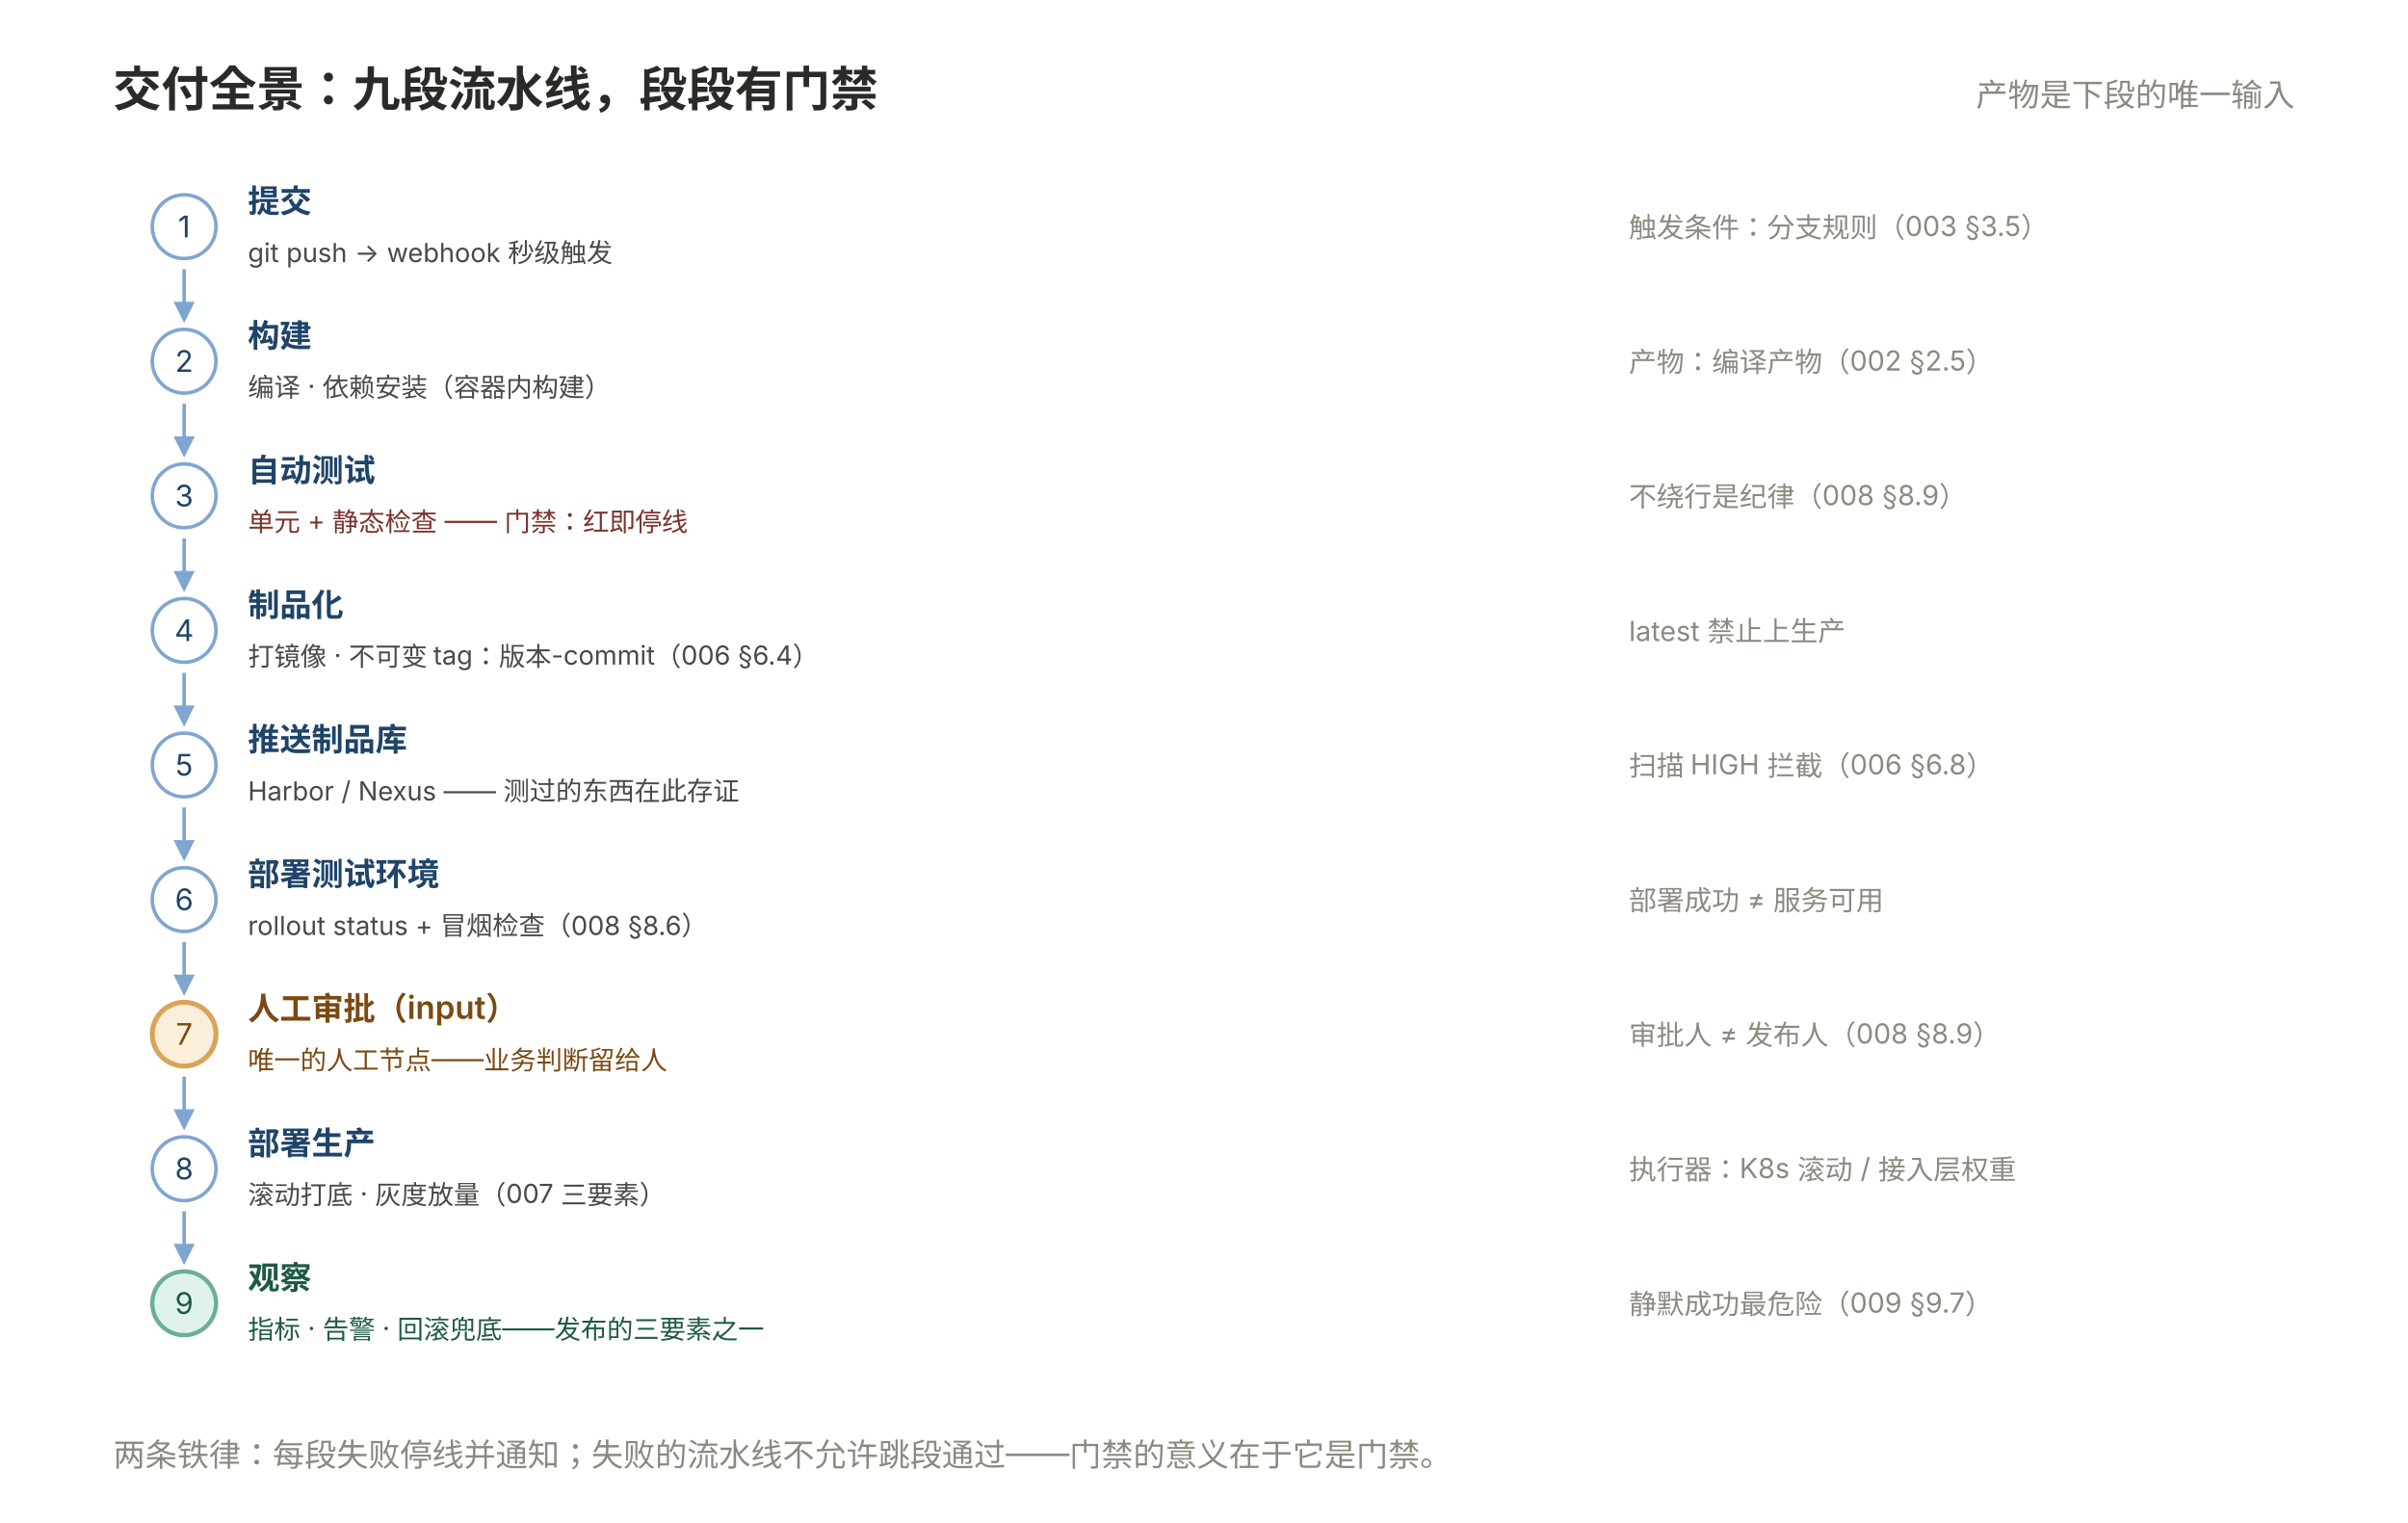
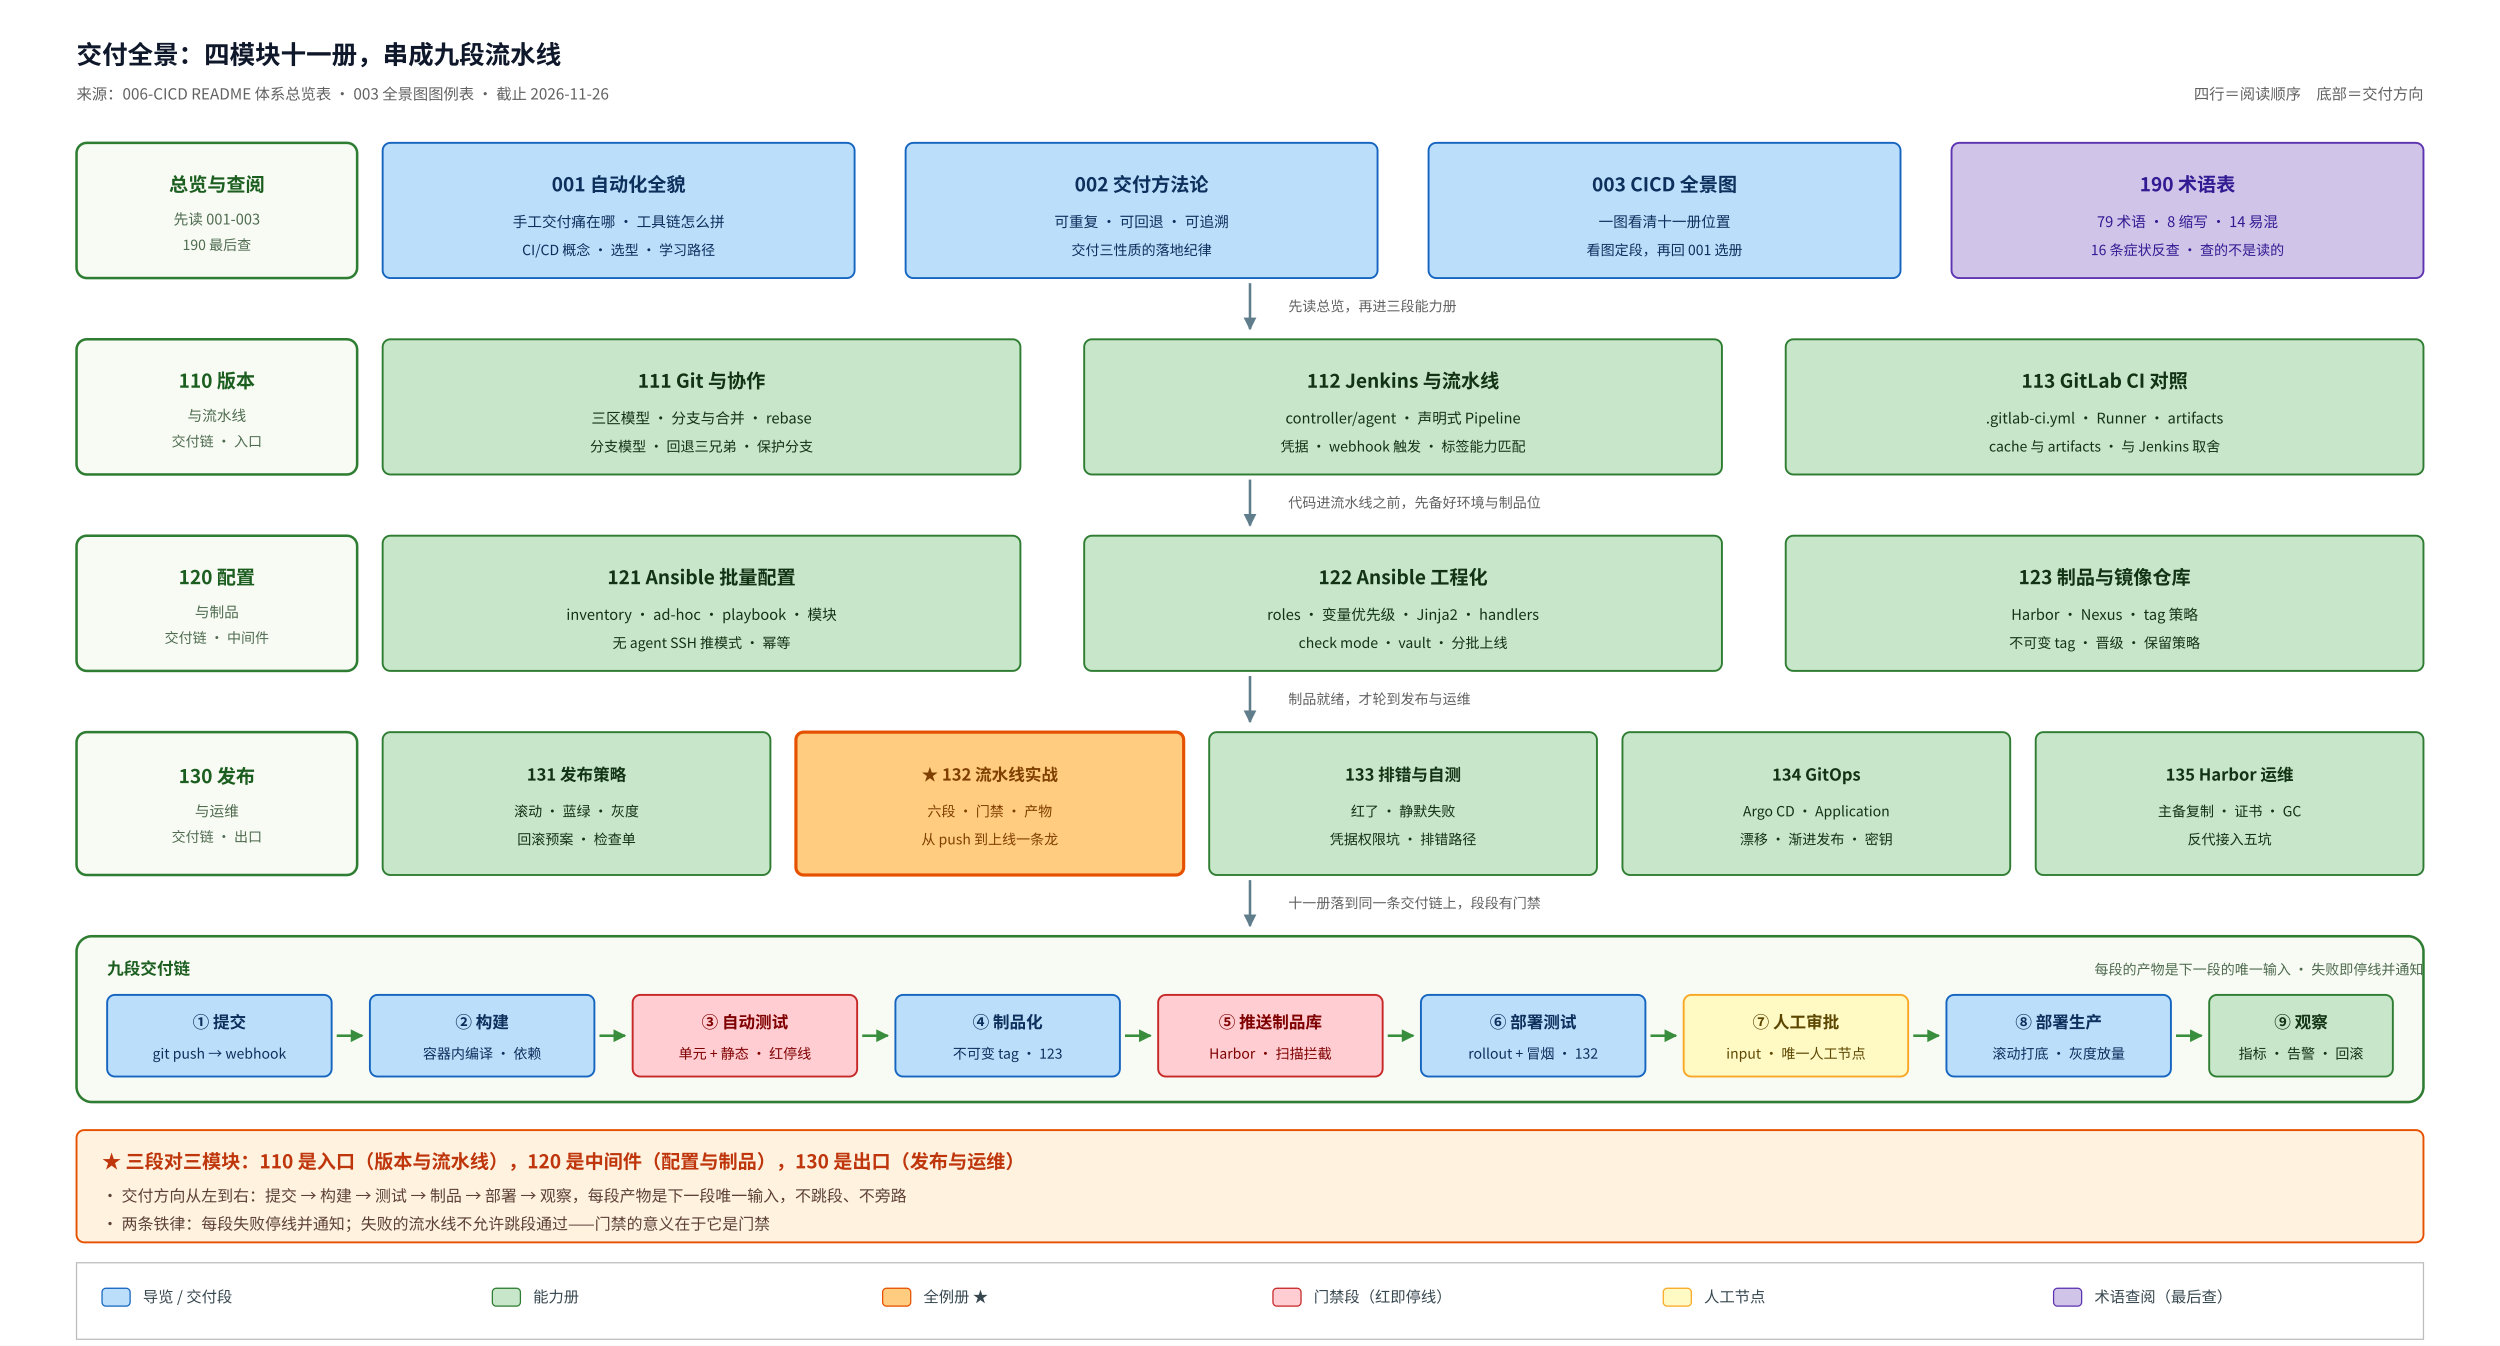
- <svg xmlns="http://www.w3.org/2000/svg" viewBox="0 0 1200 758.82" width="1200" height="758.82" font-family="-apple-system, 'Segoe UI', 'Microsoft YaHei', 'PingFang SC', sans-serif">
-   <g transform="scale(1.764706)">
-     <rect width="680" height="430" fill="#FFFFFF" />
-     <text x="32" y="30" font-size="13.5" font-weight="600" fill="#2B2A27">交付全景：九段流水线，段段有门禁</text>
-     <text x="648" y="30" font-size="9" fill="#8C8980" text-anchor="end">产物是下段的唯一输入</text>
-     <defs>
-       <marker id="b0Blue" viewBox="0 0 10 10" refX="8" refY="5" markerWidth="6" markerHeight="6" orient="auto">
-         <path d="M0,0 L10,5 L0,10 z" fill="#7FA6D0" />
-       </marker>
-     </defs>
-     <circle cx="52" cy="64" r="9" fill="#FFFFFF" stroke="#7FA6D0" stroke-width="1" />
-     <text x="52" y="67" font-size="8.4" fill="#1F4468" text-anchor="middle">1</text>
-     <text x="70" y="60" font-size="9" font-weight="600" fill="#1F4468">提交</text>
-     <text x="70" y="74" font-size="7.4" fill="#4A4945">git push → webhook 秒级触发</text>
-     <text x="460" y="67" font-size="7.8" fill="#8C8980">触发条件：分支规则（003 §3.5）</text>
-     <line x1="52" y1="76" x2="52" y2="90" stroke="#7FA6D0" stroke-width="1" marker-end="url(#b0Blue)" />
-     <circle cx="52" cy="102" r="9" fill="#FFFFFF" stroke="#7FA6D0" stroke-width="1" />
-     <text x="52" y="105" font-size="8.4" fill="#1F4468" text-anchor="middle">2</text>
-     <text x="70" y="98" font-size="9" font-weight="600" fill="#1F4468">构建</text>
-     <text x="70" y="112" font-size="7.4" fill="#4A4945">编译 · 依赖安装（容器内构建）</text>
-     <text x="460" y="105" font-size="7.8" fill="#8C8980">产物：编译产物（002 §2.5）</text>
-     <line x1="52" y1="114" x2="52" y2="128" stroke="#7FA6D0" stroke-width="1" marker-end="url(#b0Blue)" />
-     <circle cx="52" cy="140" r="9" fill="#FFFFFF" stroke="#7FA6D0" stroke-width="1" />
-     <text x="52" y="143" font-size="8.4" fill="#1F4468" text-anchor="middle">3</text>
-     <text x="70" y="136" font-size="9" font-weight="600" fill="#1F4468">自动测试</text>
-     <text x="70" y="150" font-size="7.4" fill="#7A322B">单元 + 静态检查 —— 门禁：红即停线</text>
-     <text x="460" y="143" font-size="7.8" fill="#8C8980">不绕行是纪律（008 §8.9）</text>
-     <line x1="52" y1="152" x2="52" y2="166" stroke="#7FA6D0" stroke-width="1" marker-end="url(#b0Blue)" />
-     <circle cx="52" cy="178" r="9" fill="#FFFFFF" stroke="#7FA6D0" stroke-width="1" />
-     <text x="52" y="181" font-size="8.4" fill="#1F4468" text-anchor="middle">4</text>
-     <text x="70" y="174" font-size="9" font-weight="600" fill="#1F4468">制品化</text>
-     <text x="70" y="188" font-size="7.4" fill="#4A4945">打镜像 · 不可变 tag：版本-commit（006 §6.4）</text>
-     <text x="460" y="181" font-size="7.8" fill="#8C8980">latest 禁止上生产</text>
-     <line x1="52" y1="190" x2="52" y2="204" stroke="#7FA6D0" stroke-width="1" marker-end="url(#b0Blue)" />
-     <circle cx="52" cy="216" r="9" fill="#FFFFFF" stroke="#7FA6D0" stroke-width="1" />
-     <text x="52" y="219" font-size="8.4" fill="#1F4468" text-anchor="middle">5</text>
-     <text x="70" y="212" font-size="9" font-weight="600" fill="#1F4468">推送制品库</text>
-     <text x="70" y="226" font-size="7.4" fill="#4A4945">Harbor / Nexus —— 测过的东西在此存证</text>
-     <text x="460" y="219" font-size="7.8" fill="#8C8980">扫描 HIGH 拦截（006 §6.8）</text>
-     <line x1="52" y1="228" x2="52" y2="242" stroke="#7FA6D0" stroke-width="1" marker-end="url(#b0Blue)" />
-     <circle cx="52" cy="254" r="9" fill="#FFFFFF" stroke="#7FA6D0" stroke-width="1" />
-     <text x="52" y="257" font-size="8.4" fill="#1F4468" text-anchor="middle">6</text>
-     <text x="70" y="250" font-size="9" font-weight="600" fill="#1F4468">部署测试环境</text>
-     <text x="70" y="264" font-size="7.4" fill="#4A4945">rollout status + 冒烟检查（008 §8.6）</text>
-     <text x="460" y="257" font-size="7.8" fill="#8C8980">部署成功 ≠ 服务可用</text>
-     <line x1="52" y1="266" x2="52" y2="280" stroke="#7FA6D0" stroke-width="1" marker-end="url(#b0Blue)" />
-     <circle cx="52" cy="292" r="9" fill="#FBEEDA" stroke="#D9A458" stroke-width="1.4" />
-     <text x="52" y="295" font-size="8.4" fill="#7A4A12" text-anchor="middle">7</text>
-     <text x="70" y="288" font-size="9" font-weight="600" fill="#7A4A12">人工审批（input）</text>
-     <text x="70" y="302" font-size="7.4" fill="#7A4A12">唯一的人工节点——业务判断留给人</text>
-     <text x="460" y="295" font-size="7.8" fill="#8C8980">审批人 ≠ 发布人（008 §8.9）</text>
-     <line x1="52" y1="304" x2="52" y2="318" stroke="#7FA6D0" stroke-width="1" marker-end="url(#b0Blue)" />
-     <circle cx="52" cy="330" r="9" fill="#FFFFFF" stroke="#7FA6D0" stroke-width="1" />
-     <text x="52" y="333" font-size="8.4" fill="#1F4468" text-anchor="middle">8</text>
-     <text x="70" y="326" font-size="9" font-weight="600" fill="#1F4468">部署生产</text>
-     <text x="70" y="340" font-size="7.4" fill="#4A4945">滚动打底 · 灰度放量（007 三要素）</text>
-     <text x="460" y="333" font-size="7.8" fill="#8C8980">执行器：K8s 滚动 / 接入层权重</text>
-     <line x1="52" y1="342" x2="52" y2="356" stroke="#7FA6D0" stroke-width="1" marker-end="url(#b0Blue)" />
-     <circle cx="52" cy="368" r="9" fill="#DFF3EC" stroke="#6BAF95" stroke-width="1.2" />
-     <text x="52" y="371" font-size="8.4" fill="#1D5A45" text-anchor="middle">9</text>
-     <text x="70" y="364" font-size="9" font-weight="600" fill="#1D5A45">观察</text>
-     <text x="70" y="378" font-size="7.4" fill="#1D5A45">指标 · 告警 · 回滚兜底——发布的三要素之一</text>
-     <text x="460" y="371" font-size="7.8" fill="#8C8980">静默成功最危险（009 §9.7）</text>
-     <text x="32" y="414" font-size="9" fill="#8C8980">两条铁律：每段失败停线并通知；失败的流水线不允许跳段通过——门禁的意义在于它是门禁。</text>
-   </g>
+ <svg xmlns="http://www.w3.org/2000/svg" viewBox="0 0 1960 1055" font-family="'Microsoft YaHei','PingFang SC','Noto Sans CJK SC',sans-serif">
+   <rect x="0" y="0" width="1960" height="1055" fill="#ffffff" />
+   <defs>
+     <marker id="arrow" viewBox="0 0 10 10" refX="9" refY="5" markerWidth="10" markerHeight="10" markerUnits="userSpaceOnUse" orient="auto-start-reverse">
+       <path d="M 0 0 L 10 5 L 0 10 z" fill="#607d8b" />
+     </marker>
+     <marker id="arrowGreen" viewBox="0 0 10 10" refX="9" refY="5" markerWidth="10" markerHeight="10" markerUnits="userSpaceOnUse" orient="auto-start-reverse">
+       <path d="M 0 0 L 10 5 L 0 10 z" fill="#388e3c" />
+     </marker>
+   </defs>
+   <text x="60" y="50" font-size="20" font-weight="bold" fill="#0f172a">交付全景：四模块十一册，串成九段流水线</text>
+   <text x="60" y="78" font-size="12" fill="#616161">来源：006-CICD README 体系总览表 · 003 全景图图例表 · 截止 2026-11-26</text>
+   <text x="1900" y="78" font-size="12" fill="#616161" text-anchor="end">四行＝阅读顺序　底部＝交付方向</text>
+   <rect x="60" y="112" width="220" height="106" rx="8" fill="#f1f8e9" fill-opacity="0.55" stroke="#2e7d32" stroke-width="2" />
+   <text x="170" y="150" font-size="15" font-weight="bold" fill="#1b5e20" text-anchor="middle">总览与查阅</text>
+   <text x="170" y="176" font-size="11.5" fill="#4e6b50" text-anchor="middle">先读 001-003</text>
+   <text x="170" y="196" font-size="11" fill="#4e6b50" text-anchor="middle">190 最后查</text>
+   <rect x="300" y="112" width="370" height="106" rx="6" fill="#bbdefb" stroke="#1565c0" stroke-width="1.5" />
+   <text x="485" y="150" font-size="15" font-weight="bold" fill="#0d2f5c" text-anchor="middle">001 自动化全貌</text>
+   <text x="485" y="178" font-size="11.5" fill="#0d2f5c" text-anchor="middle">手工交付痛在哪 · 工具链怎么拼</text>
+   <text x="485" y="200" font-size="11" fill="#0d2f5c" text-anchor="middle">CI/CD 概念 · 选型 · 学习路径</text>
+   <rect x="710" y="112" width="370" height="106" rx="6" fill="#bbdefb" stroke="#1565c0" stroke-width="1.5" />
+   <text x="895" y="150" font-size="15" font-weight="bold" fill="#0d2f5c" text-anchor="middle">002 交付方法论</text>
+   <text x="895" y="178" font-size="11.5" fill="#0d2f5c" text-anchor="middle">可重复 · 可回退 · 可追溯</text>
+   <text x="895" y="200" font-size="11" fill="#0d2f5c" text-anchor="middle">交付三性质的落地纪律</text>
+   <rect x="1120" y="112" width="370" height="106" rx="6" fill="#bbdefb" stroke="#1565c0" stroke-width="1.5" />
+   <text x="1305" y="150" font-size="15" font-weight="bold" fill="#0d2f5c" text-anchor="middle">003 CICD 全景图</text>
+   <text x="1305" y="178" font-size="11.5" fill="#0d2f5c" text-anchor="middle">一图看清十一册位置</text>
+   <text x="1305" y="200" font-size="11" fill="#0d2f5c" text-anchor="middle">看图定段，再回 001 选册</text>
+   <rect x="1530" y="112" width="370" height="106" rx="6" fill="#d1c4e9" stroke="#5e35b1" stroke-width="1.5" />
+   <text x="1715" y="150" font-size="15" font-weight="bold" fill="#311b92" text-anchor="middle">190 术语表</text>
+   <text x="1715" y="178" font-size="11.5" fill="#311b92" text-anchor="middle">79 术语 · 8 缩写 · 14 易混</text>
+   <text x="1715" y="200" font-size="11" fill="#311b92" text-anchor="middle">16 条症状反查 · 查的不是读的</text>
+   <line x1="980" y1="222" x2="980" y2="258" stroke="#607d8b" stroke-width="2" marker-end="url(#arrow)" />
+   <text x="1010" y="244" font-size="11" fill="#616161">先读总览，再进三段能力册</text>
+   <rect x="60" y="266" width="220" height="106" rx="8" fill="#f1f8e9" fill-opacity="0.55" stroke="#2e7d32" stroke-width="2" />
+   <text x="170" y="304" font-size="15" font-weight="bold" fill="#1b5e20" text-anchor="middle">110 版本</text>
+   <text x="170" y="330" font-size="11.5" fill="#4e6b50" text-anchor="middle">与流水线</text>
+   <text x="170" y="350" font-size="11" fill="#4e6b50" text-anchor="middle">交付链 · 入口</text>
+   <rect x="300" y="266" width="500" height="106" rx="6" fill="#c8e6c9" stroke="#2e7d32" stroke-width="1.5" />
+   <text x="550" y="304" font-size="15" font-weight="bold" fill="#123314" text-anchor="middle">111 Git 与协作</text>
+   <text x="550" y="332" font-size="11.5" fill="#123314" text-anchor="middle">三区模型 · 分支与合并 · rebase</text>
+   <text x="550" y="354" font-size="11" fill="#123314" text-anchor="middle">分支模型 · 回退三兄弟 · 保护分支</text>
+   <rect x="850" y="266" width="500" height="106" rx="6" fill="#c8e6c9" stroke="#2e7d32" stroke-width="1.5" />
+   <text x="1100" y="304" font-size="15" font-weight="bold" fill="#123314" text-anchor="middle">112 Jenkins 与流水线</text>
+   <text x="1100" y="332" font-size="11.5" fill="#123314" text-anchor="middle">controller/agent · 声明式 Pipeline</text>
+   <text x="1100" y="354" font-size="11" fill="#123314" text-anchor="middle">凭据 · webhook 触发 · 标签能力匹配</text>
+   <rect x="1400" y="266" width="500" height="106" rx="6" fill="#c8e6c9" stroke="#2e7d32" stroke-width="1.5" />
+   <text x="1650" y="304" font-size="15" font-weight="bold" fill="#123314" text-anchor="middle">113 GitLab CI 对照</text>
+   <text x="1650" y="332" font-size="11.5" fill="#123314" text-anchor="middle">.gitlab-ci.yml · Runner · artifacts</text>
+   <text x="1650" y="354" font-size="11" fill="#123314" text-anchor="middle">cache 与 artifacts · 与 Jenkins 取舍</text>
+   <line x1="980" y1="376" x2="980" y2="412" stroke="#607d8b" stroke-width="2" marker-end="url(#arrow)" />
+   <text x="1010" y="398" font-size="11" fill="#616161">代码进流水线之前，先备好环境与制品位</text>
+   <rect x="60" y="420" width="220" height="106" rx="8" fill="#f1f8e9" fill-opacity="0.55" stroke="#2e7d32" stroke-width="2" />
+   <text x="170" y="458" font-size="15" font-weight="bold" fill="#1b5e20" text-anchor="middle">120 配置</text>
+   <text x="170" y="484" font-size="11.5" fill="#4e6b50" text-anchor="middle">与制品</text>
+   <text x="170" y="504" font-size="11" fill="#4e6b50" text-anchor="middle">交付链 · 中间件</text>
+   <rect x="300" y="420" width="500" height="106" rx="6" fill="#c8e6c9" stroke="#2e7d32" stroke-width="1.5" />
+   <text x="550" y="458" font-size="15" font-weight="bold" fill="#123314" text-anchor="middle">121 Ansible 批量配置</text>
+   <text x="550" y="486" font-size="11.5" fill="#123314" text-anchor="middle">inventory · ad-hoc · playbook · 模块</text>
+   <text x="550" y="508" font-size="11" fill="#123314" text-anchor="middle">无 agent SSH 推模式 · 幂等</text>
+   <rect x="850" y="420" width="500" height="106" rx="6" fill="#c8e6c9" stroke="#2e7d32" stroke-width="1.5" />
+   <text x="1100" y="458" font-size="15" font-weight="bold" fill="#123314" text-anchor="middle">122 Ansible 工程化</text>
+   <text x="1100" y="486" font-size="11.5" fill="#123314" text-anchor="middle">roles · 变量优先级 · Jinja2 · handlers</text>
+   <text x="1100" y="508" font-size="11" fill="#123314" text-anchor="middle">check mode · vault · 分批上线</text>
+   <rect x="1400" y="420" width="500" height="106" rx="6" fill="#c8e6c9" stroke="#2e7d32" stroke-width="1.5" />
+   <text x="1650" y="458" font-size="15" font-weight="bold" fill="#123314" text-anchor="middle">123 制品与镜像仓库</text>
+   <text x="1650" y="486" font-size="11.5" fill="#123314" text-anchor="middle">Harbor · Nexus · tag 策略</text>
+   <text x="1650" y="508" font-size="11" fill="#123314" text-anchor="middle">不可变 tag · 晋级 · 保留策略</text>
+   <line x1="980" y1="530" x2="980" y2="566" stroke="#607d8b" stroke-width="2" marker-end="url(#arrow)" />
+   <text x="1010" y="552" font-size="11" fill="#616161">制品就绪，才轮到发布与运维</text>
+   <rect x="60" y="574" width="220" height="112" rx="8" fill="#f1f8e9" fill-opacity="0.55" stroke="#2e7d32" stroke-width="2" />
+   <text x="170" y="614" font-size="15" font-weight="bold" fill="#1b5e20" text-anchor="middle">130 发布</text>
+   <text x="170" y="640" font-size="11.5" fill="#4e6b50" text-anchor="middle">与运维</text>
+   <text x="170" y="660" font-size="11" fill="#4e6b50" text-anchor="middle">交付链 · 出口</text>
+   <rect x="300" y="574" width="304" height="112" rx="6" fill="#c8e6c9" stroke="#2e7d32" stroke-width="1.5" />
+   <text x="452" y="612" font-size="13" font-weight="bold" fill="#123314" text-anchor="middle">131 发布策略</text>
+   <text x="452" y="640" font-size="11" fill="#123314" text-anchor="middle">滚动 · 蓝绿 · 灰度</text>
+   <text x="452" y="662" font-size="11" fill="#123314" text-anchor="middle">回滚预案 · 检查单</text>
+   <rect x="624" y="574" width="304" height="112" rx="6" fill="#ffcc80" stroke="#e65100" stroke-width="2.5" />
+   <text x="776" y="612" font-size="13" font-weight="bold" fill="#7f3f00" text-anchor="middle">★ 132 流水线实战</text>
+   <text x="776" y="640" font-size="11" fill="#7f3f00" text-anchor="middle">六段 · 门禁 · 产物</text>
+   <text x="776" y="662" font-size="11" fill="#7f3f00" text-anchor="middle">从 push 到上线一条龙</text>
+   <rect x="948" y="574" width="304" height="112" rx="6" fill="#c8e6c9" stroke="#2e7d32" stroke-width="1.5" />
+   <text x="1100" y="612" font-size="13" font-weight="bold" fill="#123314" text-anchor="middle">133 排错与自测</text>
+   <text x="1100" y="640" font-size="11" fill="#123314" text-anchor="middle">红了 · 静默失败</text>
+   <text x="1100" y="662" font-size="11" fill="#123314" text-anchor="middle">凭据权限坑 · 排错路径</text>
+   <rect x="1272" y="574" width="304" height="112" rx="6" fill="#c8e6c9" stroke="#2e7d32" stroke-width="1.5" />
+   <text x="1424" y="612" font-size="13" font-weight="bold" fill="#123314" text-anchor="middle">134 GitOps</text>
+   <text x="1424" y="640" font-size="11" fill="#123314" text-anchor="middle">Argo CD · Application</text>
+   <text x="1424" y="662" font-size="11" fill="#123314" text-anchor="middle">漂移 · 渐进发布 · 密钥</text>
+   <rect x="1596" y="574" width="304" height="112" rx="6" fill="#c8e6c9" stroke="#2e7d32" stroke-width="1.5" />
+   <text x="1748" y="612" font-size="13" font-weight="bold" fill="#123314" text-anchor="middle">135 Harbor 运维</text>
+   <text x="1748" y="640" font-size="11" fill="#123314" text-anchor="middle">主备复制 · 证书 · GC</text>
+   <text x="1748" y="662" font-size="11" fill="#123314" text-anchor="middle">反代接入五坑</text>
+   <line x1="980" y1="690" x2="980" y2="726" stroke="#607d8b" stroke-width="2" marker-end="url(#arrow)" />
+   <text x="1010" y="712" font-size="11" fill="#616161">十一册落到同一条交付链上，段段有门禁</text>
+   <rect x="60" y="734" width="1840" height="130" rx="12" fill="#f1f8e9" fill-opacity="0.55" stroke="#2e7d32" stroke-width="2" />
+   <text x="84" y="764" font-size="13" font-weight="bold" fill="#1b5e20">九段交付链</text>
+   <text x="1900" y="764" font-size="11" fill="#4e6b50" text-anchor="end">每段的产物是下一段的唯一输入 · 失败即停线并通知</text>
+   <rect x="84" y="780" width="176" height="64" rx="6" fill="#bbdefb" stroke="#1565c0" stroke-width="1.5" />
+   <text x="172" y="806" font-size="13" font-weight="bold" fill="#0d2f5c" text-anchor="middle">① 提交</text>
+   <text x="172" y="830" font-size="11" fill="#0d2f5c" text-anchor="middle">git push → webhook</text>
+   <rect x="290" y="780" width="176" height="64" rx="6" fill="#bbdefb" stroke="#1565c0" stroke-width="1.5" />
+   <text x="378" y="806" font-size="13" font-weight="bold" fill="#0d2f5c" text-anchor="middle">② 构建</text>
+   <text x="378" y="830" font-size="11" fill="#0d2f5c" text-anchor="middle">容器内编译 · 依赖</text>
+   <rect x="496" y="780" width="176" height="64" rx="6" fill="#ffcdd2" stroke="#c62828" stroke-width="1.5" />
+   <text x="584" y="806" font-size="13" font-weight="bold" fill="#7f0000" text-anchor="middle">③ 自动测试</text>
+   <text x="584" y="830" font-size="11" fill="#7f0000" text-anchor="middle">单元 + 静态 · 红停线</text>
+   <rect x="702" y="780" width="176" height="64" rx="6" fill="#bbdefb" stroke="#1565c0" stroke-width="1.5" />
+   <text x="790" y="806" font-size="13" font-weight="bold" fill="#0d2f5c" text-anchor="middle">④ 制品化</text>
+   <text x="790" y="830" font-size="11" fill="#0d2f5c" text-anchor="middle">不可变 tag · 123</text>
+   <rect x="908" y="780" width="176" height="64" rx="6" fill="#ffcdd2" stroke="#c62828" stroke-width="1.5" />
+   <text x="996" y="806" font-size="13" font-weight="bold" fill="#7f0000" text-anchor="middle">⑤ 推送制品库</text>
+   <text x="996" y="830" font-size="11" fill="#7f0000" text-anchor="middle">Harbor · 扫描拦截</text>
+   <rect x="1114" y="780" width="176" height="64" rx="6" fill="#bbdefb" stroke="#1565c0" stroke-width="1.5" />
+   <text x="1202" y="806" font-size="13" font-weight="bold" fill="#0d2f5c" text-anchor="middle">⑥ 部署测试</text>
+   <text x="1202" y="830" font-size="11" fill="#0d2f5c" text-anchor="middle">rollout + 冒烟 · 132</text>
+   <rect x="1320" y="780" width="176" height="64" rx="6" fill="#fff9c4" stroke="#f9a825" stroke-width="1.5" />
+   <text x="1408" y="806" font-size="13" font-weight="bold" fill="#5d4700" text-anchor="middle">⑦ 人工审批</text>
+   <text x="1408" y="830" font-size="11" fill="#5d4700" text-anchor="middle">input · 唯一人工节点</text>
+   <rect x="1526" y="780" width="176" height="64" rx="6" fill="#bbdefb" stroke="#1565c0" stroke-width="1.5" />
+   <text x="1614" y="806" font-size="13" font-weight="bold" fill="#0d2f5c" text-anchor="middle">⑧ 部署生产</text>
+   <text x="1614" y="830" font-size="11" fill="#0d2f5c" text-anchor="middle">滚动打底 · 灰度放量</text>
+   <rect x="1732" y="780" width="144" height="64" rx="6" fill="#c8e6c9" stroke="#2e7d32" stroke-width="1.5" />
+   <text x="1804" y="806" font-size="13" font-weight="bold" fill="#123314" text-anchor="middle">⑨ 观察</text>
+   <text x="1804" y="830" font-size="11" fill="#123314" text-anchor="middle">指标 · 告警 · 回滚</text>
+   <line x1="264" y1="812" x2="284" y2="812" stroke="#388e3c" stroke-width="2" marker-end="url(#arrowGreen)" />
+   <line x1="470" y1="812" x2="490" y2="812" stroke="#388e3c" stroke-width="2" marker-end="url(#arrowGreen)" />
+   <line x1="676" y1="812" x2="696" y2="812" stroke="#388e3c" stroke-width="2" marker-end="url(#arrowGreen)" />
+   <line x1="882" y1="812" x2="902" y2="812" stroke="#388e3c" stroke-width="2" marker-end="url(#arrowGreen)" />
+   <line x1="1088" y1="812" x2="1108" y2="812" stroke="#388e3c" stroke-width="2" marker-end="url(#arrowGreen)" />
+   <line x1="1294" y1="812" x2="1314" y2="812" stroke="#388e3c" stroke-width="2" marker-end="url(#arrowGreen)" />
+   <line x1="1500" y1="812" x2="1520" y2="812" stroke="#388e3c" stroke-width="2" marker-end="url(#arrowGreen)" />
+   <line x1="1706" y1="812" x2="1726" y2="812" stroke="#388e3c" stroke-width="2" marker-end="url(#arrowGreen)" />
+   <rect x="60" y="886" width="1840" height="88" rx="6" fill="#fff3e0" stroke="#e65100" stroke-width="1.5" />
+   <text x="80" y="916" font-size="15" font-weight="bold" fill="#bf360c">★ 三段对三模块：110 是入口（版本与流水线），120 是中间件（配置与制品），130 是出口（发布与运维）</text>
+   <text x="80" y="942" font-size="12.5" fill="#5d4037">· 交付方向从左到右：提交 → 构建 → 测试 → 制品 → 部署 → 观察，每段产物是下一段唯一输入，不跳段、不旁路</text>
+   <text x="80" y="964" font-size="12.5" fill="#5d4037">· 两条铁律：每段失败停线并通知；失败的流水线不允许跳段通过——门禁的意义在于它是门禁</text>
+   <rect x="60" y="990" width="1840" height="60" fill="#ffffff" stroke="#bdbdbd" stroke-width="1" />
+   <rect x="80" y="1010" width="22" height="14" rx="3" fill="#bbdefb" stroke="#1565c0" stroke-width="1" />
+   <text x="112" y="1021" font-size="12" fill="#37474f">导览 / 交付段</text>
+   <rect x="386" y="1010" width="22" height="14" rx="3" fill="#c8e6c9" stroke="#2e7d32" stroke-width="1" />
+   <text x="418" y="1021" font-size="12" fill="#37474f">能力册</text>
+   <rect x="692" y="1010" width="22" height="14" rx="3" fill="#ffcc80" stroke="#e65100" stroke-width="1" />
+   <text x="724" y="1021" font-size="12" fill="#37474f">全例册 ★</text>
+   <rect x="998" y="1010" width="22" height="14" rx="3" fill="#ffcdd2" stroke="#c62828" stroke-width="1" />
+   <text x="1030" y="1021" font-size="12" fill="#37474f">门禁段（红即停线）</text>
+   <rect x="1304" y="1010" width="22" height="14" rx="3" fill="#fff9c4" stroke="#f9a825" stroke-width="1" />
+   <text x="1336" y="1021" font-size="12" fill="#37474f">人工节点</text>
+   <rect x="1610" y="1010" width="22" height="14" rx="3" fill="#d1c4e9" stroke="#5e35b1" stroke-width="1" />
+   <text x="1642" y="1021" font-size="12" fill="#37474f">术语查阅（最后查）</text>
</svg>
